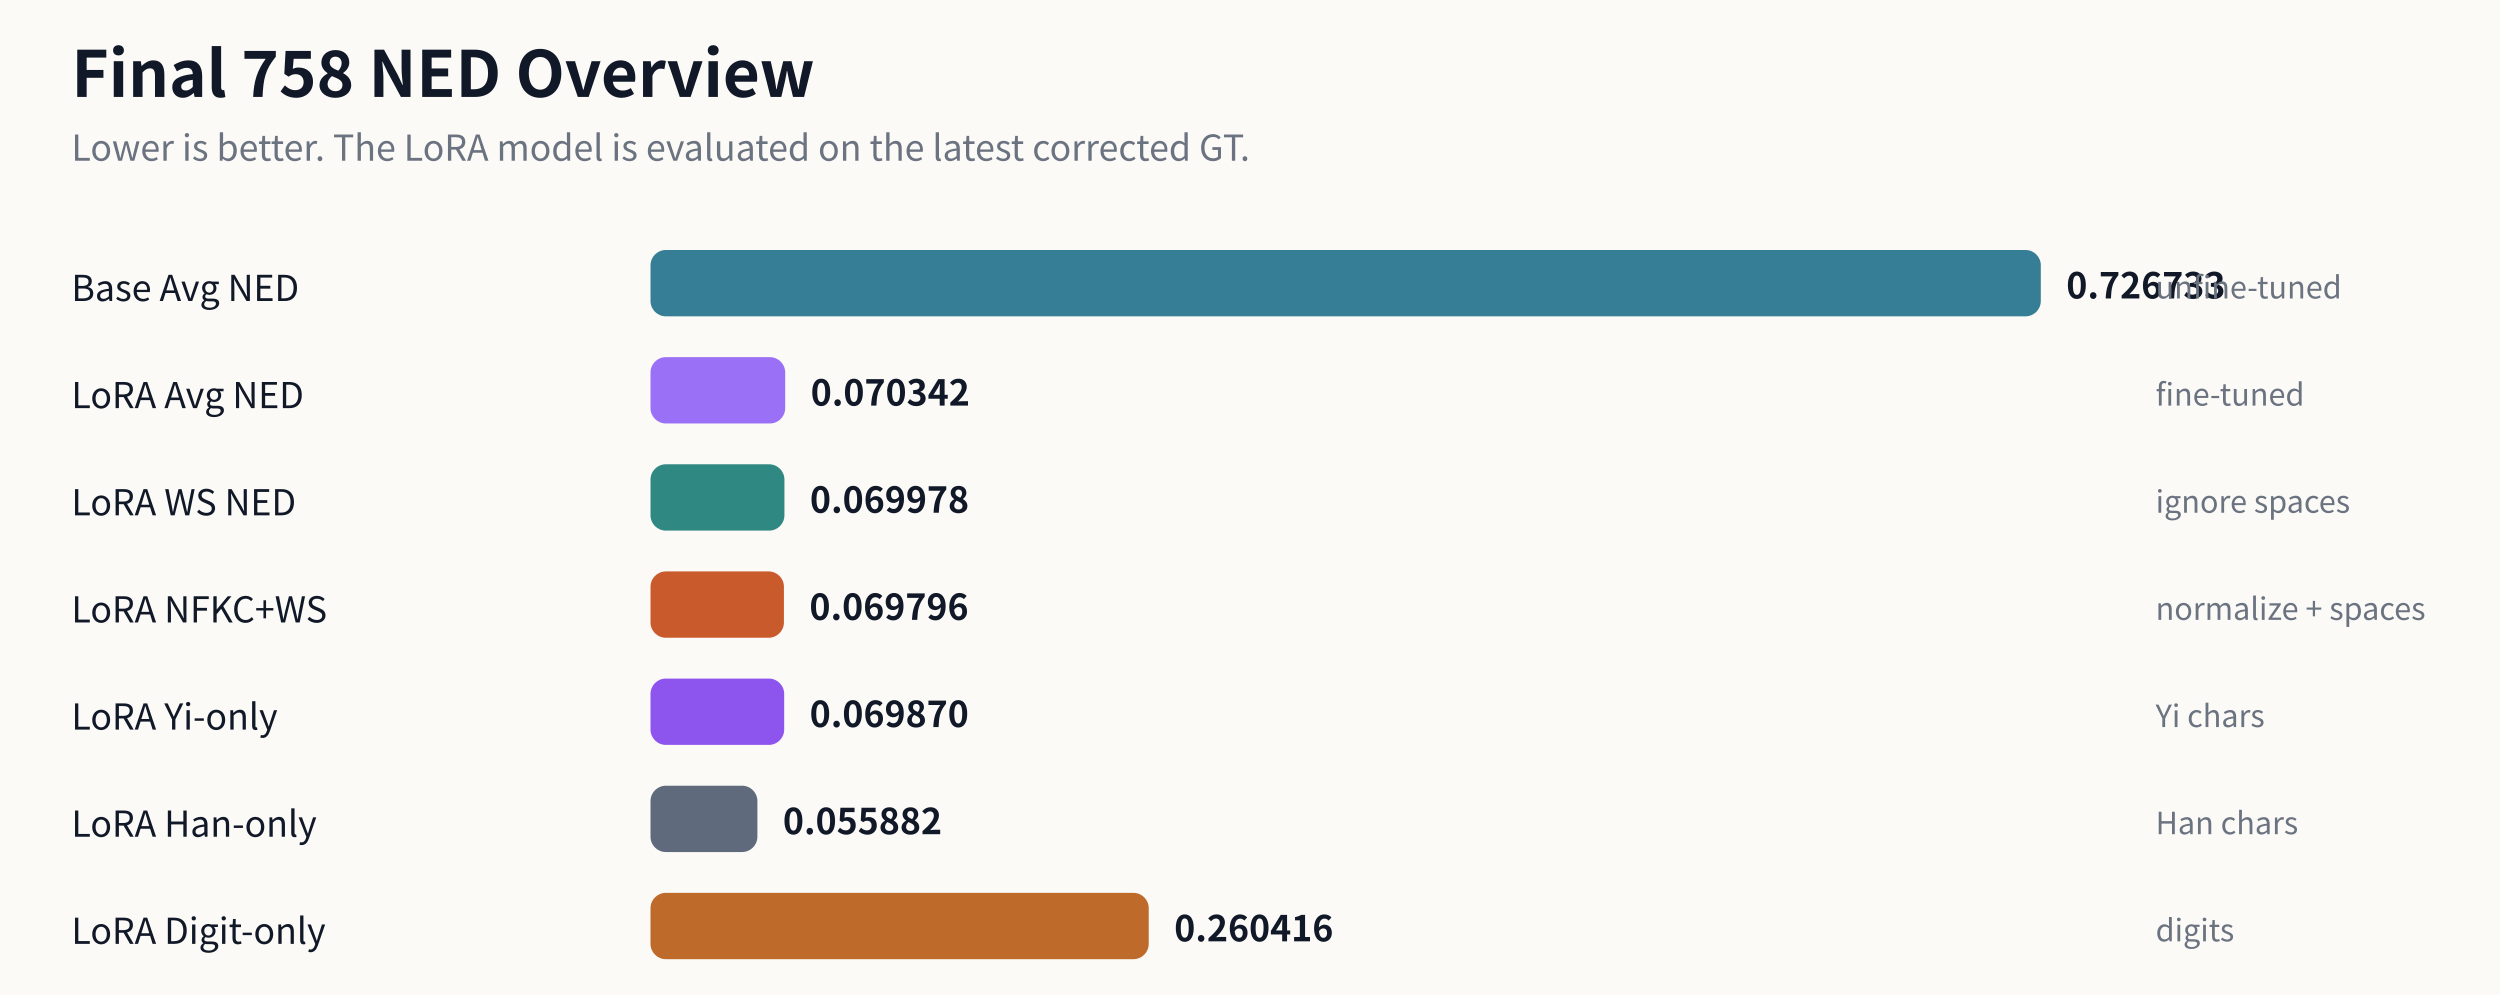
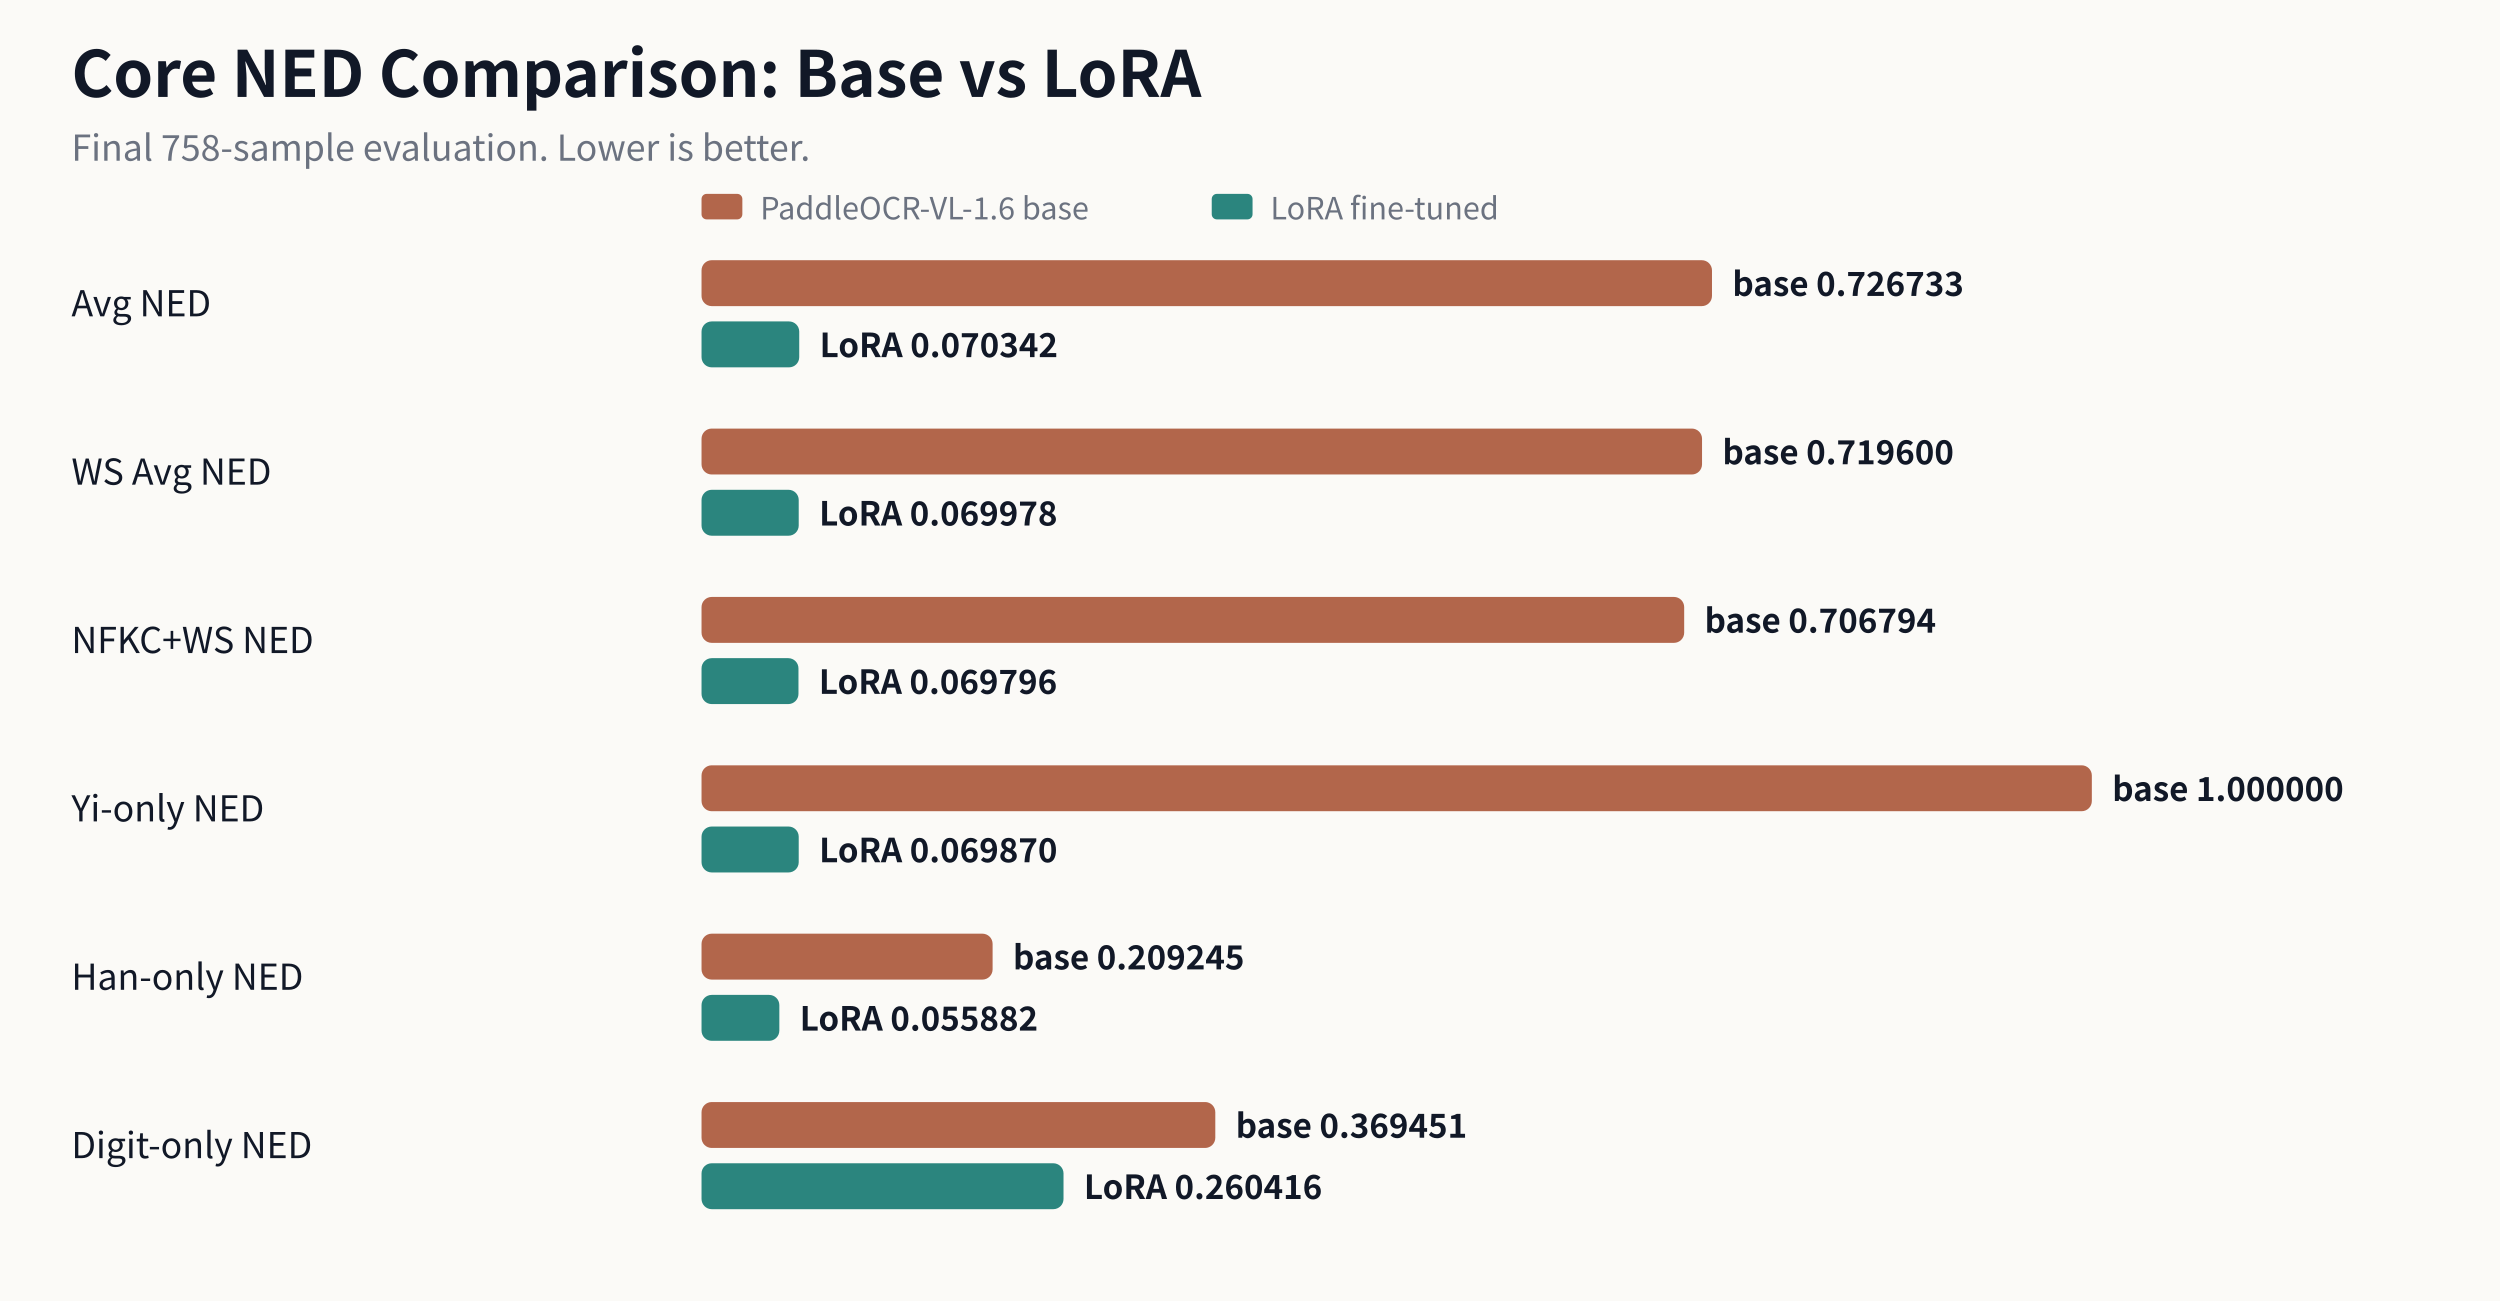
- <svg xmlns="http://www.w3.org/2000/svg" width="980" height="390" viewBox="0 0 980 390" role="img">
+ <svg xmlns="http://www.w3.org/2000/svg" width="980" height="510" viewBox="0 0 980 510" role="img">
  <rect width="100%" height="100%" fill="#fbfaf7" />
-   <style>text{font-family:-apple-system,BlinkMacSystemFont,"Segoe UI","Noto Sans CJK SC","PingFang SC",Arial,sans-serif}.title{font-size:25px;font-weight:700;fill:#111827}.sub{font-size:14px;fill:#6b7280}.label{font-size:14px;fill:#111827}.value{font-size:14px;font-weight:650;fill:#111827}.note{font-size:12px;fill:#6b7280}</style>
-   <text class="title" x="28" y="38">Final 758 NED Overview</text>
-   <text class="sub" x="28" y="63">Lower is better. The LoRA model is evaluated on the latest corrected GT.</text>
-   <text class="label" x="28" y="118">Base Avg NED</text>
-   <rect x="255" y="98" width="545.0" height="26" rx="6" fill="#176b87" opacity="0.86" />
-   <text class="value" x="810.0" y="117">0.726733</text>
-   <text class="note" x="845" y="117">unfine-tuned</text>
-   <text class="label" x="28" y="160">LoRA Avg NED</text>
-   <rect x="255" y="140" width="52.8" height="26" rx="6" fill="#8b5cf6" opacity="0.86" />
-   <text class="value" x="317.8" y="159">0.070342</text>
-   <text class="note" x="845" y="159">fine-tuned</text>
-   <text class="label" x="28" y="202">LoRA WS NED</text>
-   <rect x="255" y="182" width="52.5" height="26" rx="6" fill="#0f766e" opacity="0.86" />
-   <text class="value" x="317.5" y="201">0.069978</text>
-   <text class="note" x="845" y="201">ignore spaces</text>
-   <text class="label" x="28" y="244">LoRA NFKC+WS</text>
-   <rect x="255" y="224" width="52.3" height="26" rx="6" fill="#c2410c" opacity="0.86" />
-   <text class="value" x="317.3" y="243">0.069796</text>
-   <text class="note" x="845" y="243">normalize + spaces</text>
-   <text class="label" x="28" y="286">LoRA Yi-only</text>
-   <rect x="255" y="266" width="52.4" height="26" rx="6" fill="#7c3aed" opacity="0.86" />
-   <text class="value" x="317.4" y="285">0.069870</text>
-   <text class="note" x="845" y="285">Yi chars</text>
-   <text class="label" x="28" y="328">LoRA Han-only</text>
-   <rect x="255" y="308" width="41.9" height="26" rx="6" fill="#475569" opacity="0.86" />
-   <text class="value" x="306.9" y="327">0.055882</text>
-   <text class="note" x="845" y="327">Han chars</text>
-   <text class="label" x="28" y="370">LoRA Digit-only</text>
-   <rect x="255" y="350" width="195.3" height="26" rx="6" fill="#b45309" opacity="0.86" />
-   <text class="value" x="460.3" y="369">0.260416</text>
-   <text class="note" x="845" y="369">digits</text>
+   <style>text{font-family:-apple-system,BlinkMacSystemFont,"Segoe UI","Noto Sans CJK SC","PingFang SC",Arial,sans-serif}.title{font-size:25px;font-weight:700;fill:#111827}.sub{font-size:14px;fill:#6b7280}.label{font-size:14px;fill:#111827}.value{font-size:13px;font-weight:650;fill:#111827}.note{font-size:12px;fill:#6b7280}.base{fill:#9a3412}.lora{fill:#0f766e}</style>
+   <text class="title" x="28" y="38">Core NED Comparison: Base vs LoRA</text>
+   <text class="sub" x="28" y="63">Final 758-sample evaluation. Lower is better.</text>
+   <rect class="base" x="275" y="76" width="16" height="10" rx="2" opacity="0.75" />
+   <text class="note" x="298" y="86">PaddleOCR-VL-1.6 base</text>
+   <rect class="lora" x="475" y="76" width="16" height="10" rx="2" opacity="0.88" />
+   <text class="note" x="498" y="86">LoRA fine-tuned</text>
+   <text class="label" x="28" y="124">Avg NED</text>
+   <rect class="base" x="275" y="102" width="396.1" height="18" rx="4" opacity="0.75" />
+   <text class="value" x="679.1" y="116">base 0.726733</text>
+   <rect class="lora" x="275" y="126" width="38.3" height="18" rx="4" opacity="0.88" />
+   <text class="value" x="321.3" y="140">LoRA 0.070342</text>
+   <text class="label" x="28" y="190">WS Avg NED</text>
+   <rect class="base" x="275" y="168" width="392.2" height="18" rx="4" opacity="0.75" />
+   <text class="value" x="675.2" y="182">base 0.719600</text>
+   <rect class="lora" x="275" y="192" width="38.1" height="18" rx="4" opacity="0.88" />
+   <text class="value" x="321.1" y="206">LoRA 0.069978</text>
+   <text class="label" x="28" y="256">NFKC+WS NED</text>
+   <rect class="base" x="275" y="234" width="385.2" height="18" rx="4" opacity="0.75" />
+   <text class="value" x="668.2" y="248">base 0.706794</text>
+   <rect class="lora" x="275" y="258" width="38.0" height="18" rx="4" opacity="0.88" />
+   <text class="value" x="321.0" y="272">LoRA 0.069796</text>
+   <text class="label" x="28" y="322">Yi-only NED</text>
+   <rect class="base" x="275" y="300" width="545.0" height="18" rx="4" opacity="0.75" />
+   <text class="value" x="828.0" y="314">base 1.000000</text>
+   <rect class="lora" x="275" y="324" width="38.1" height="18" rx="4" opacity="0.88" />
+   <text class="value" x="321.1" y="338">LoRA 0.069870</text>
+   <text class="label" x="28" y="388">Han-only NED</text>
+   <rect class="base" x="275" y="366" width="114.1" height="18" rx="4" opacity="0.75" />
+   <text class="value" x="397.1" y="380">base 0.209245</text>
+   <rect class="lora" x="275" y="390" width="30.5" height="18" rx="4" opacity="0.88" />
+   <text class="value" x="313.5" y="404">LoRA 0.055882</text>
+   <text class="label" x="28" y="454">Digit-only NED</text>
+   <rect class="base" x="275" y="432" width="201.4" height="18" rx="4" opacity="0.75" />
+   <text class="value" x="484.4" y="446">base 0.369451</text>
+   <rect class="lora" x="275" y="456" width="141.9" height="18" rx="4" opacity="0.88" />
+   <text class="value" x="424.9" y="470">LoRA 0.260416</text>
</svg>
